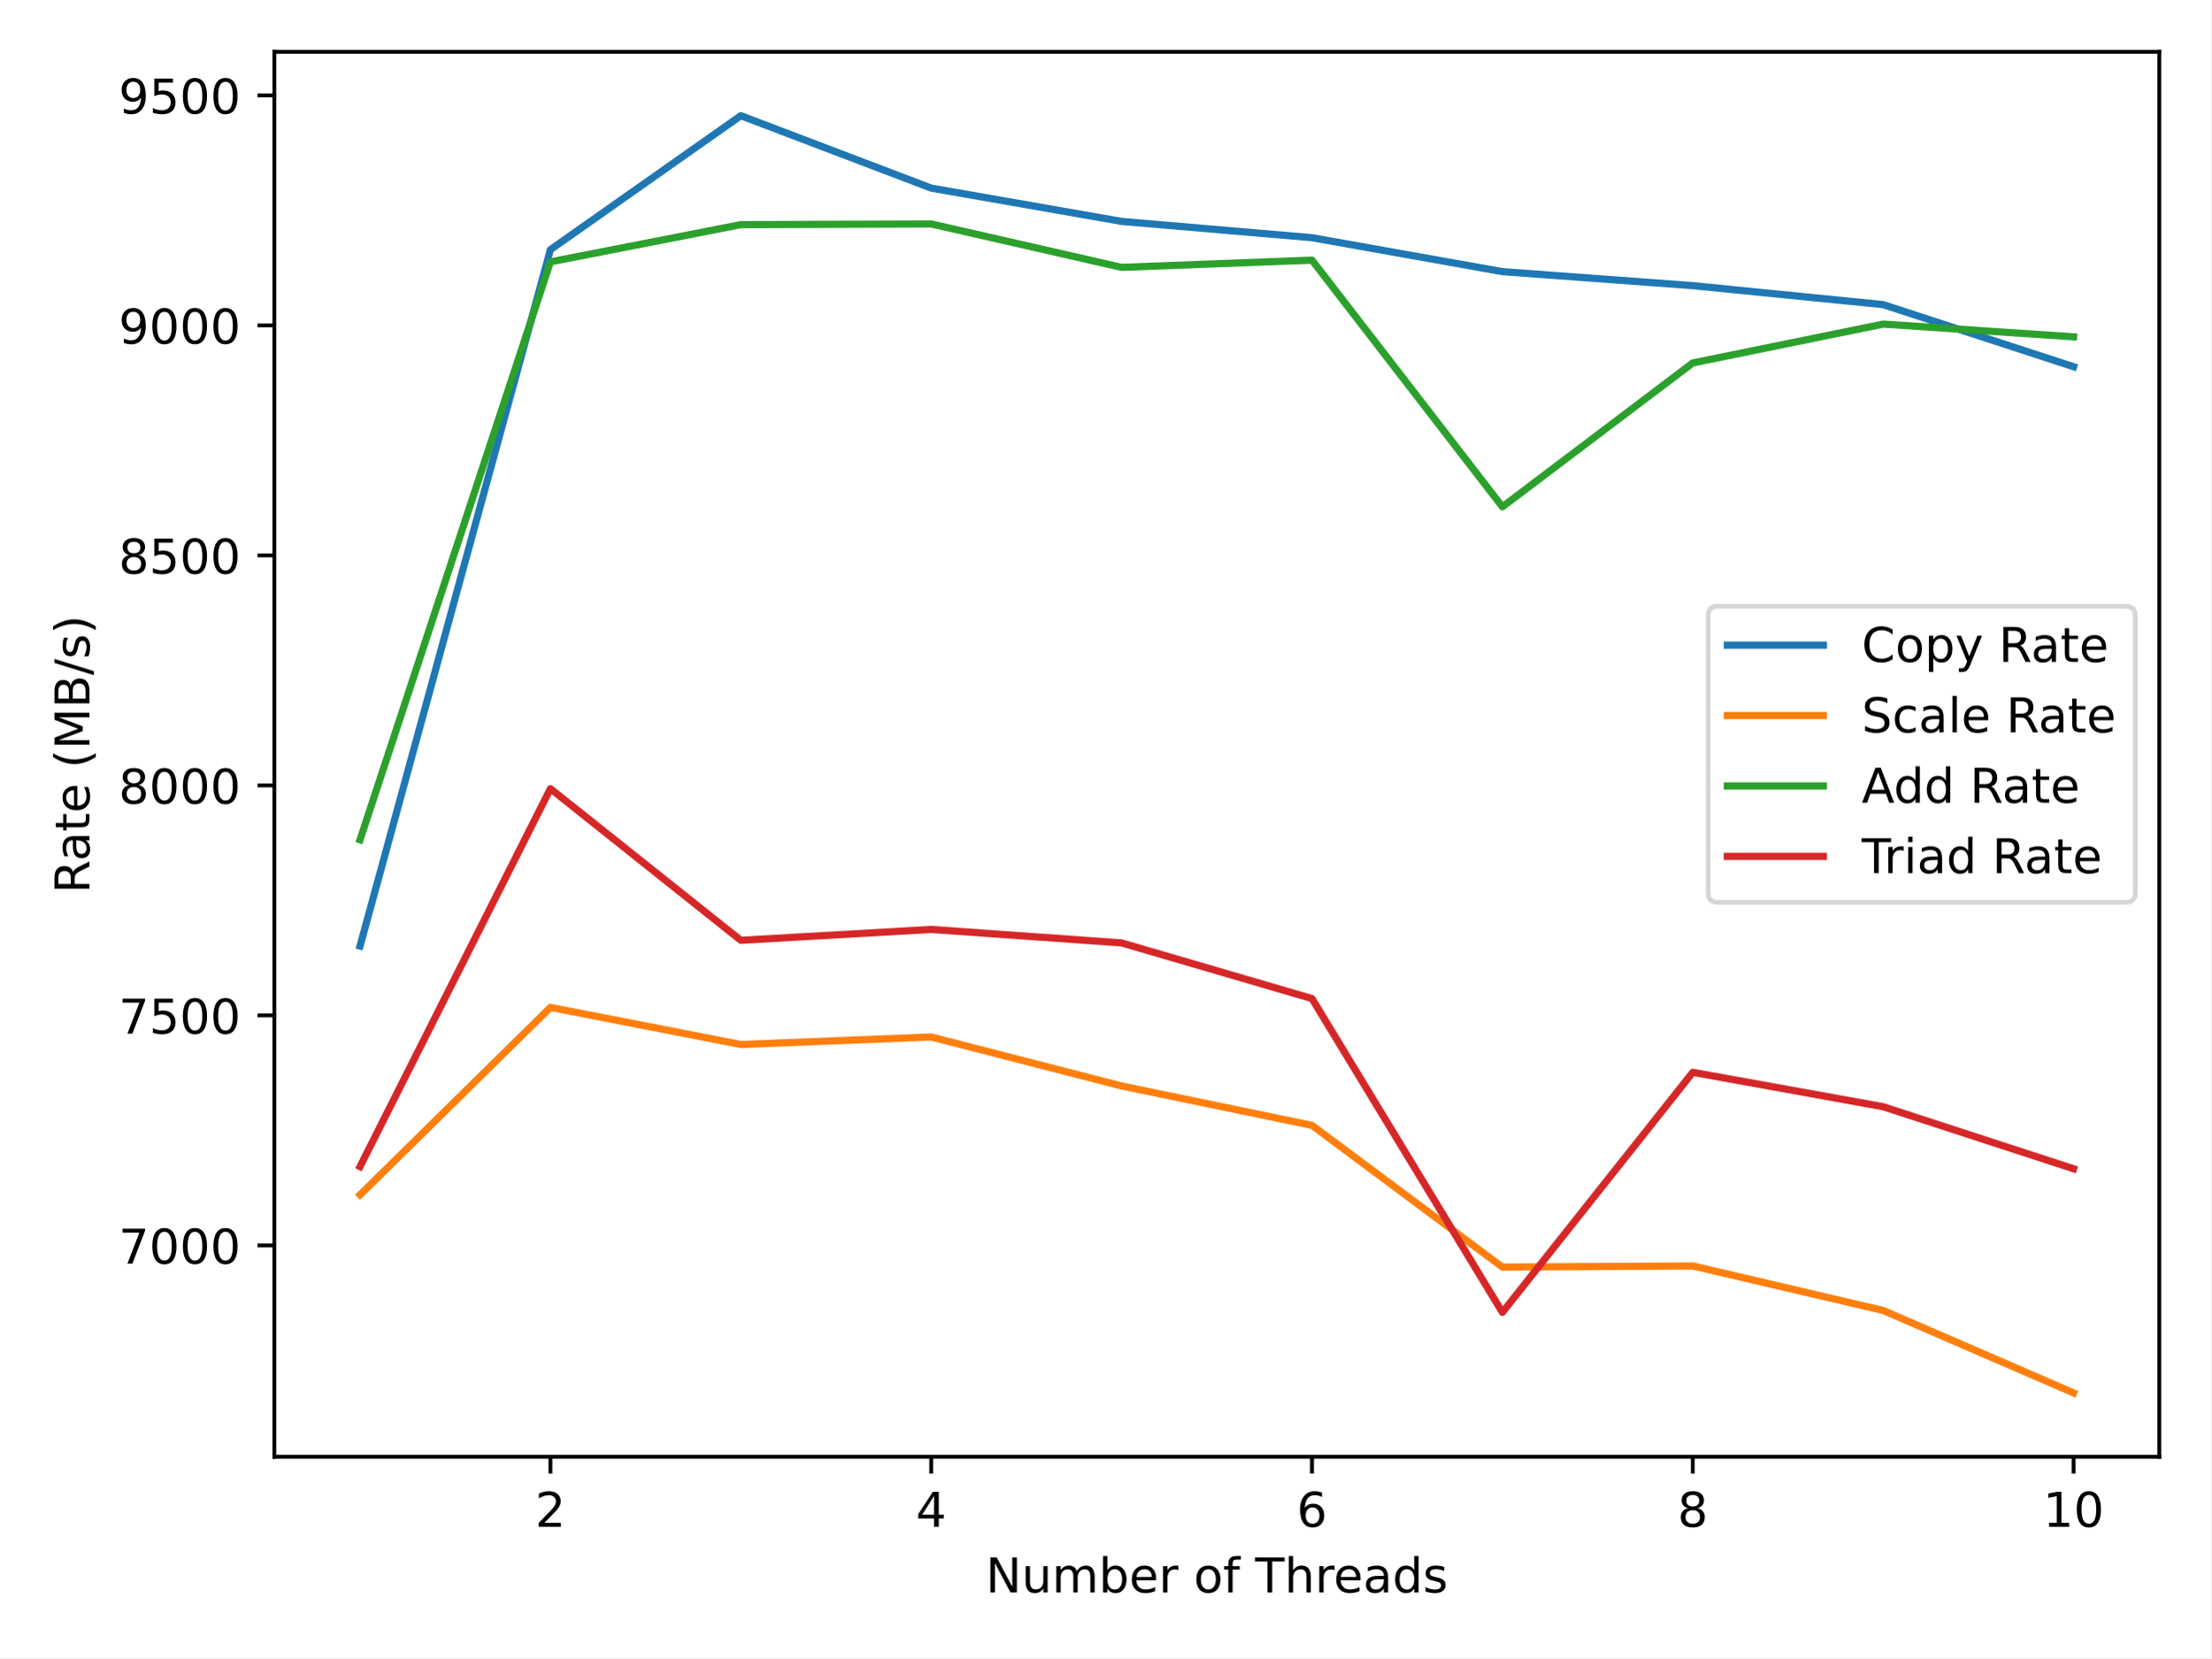
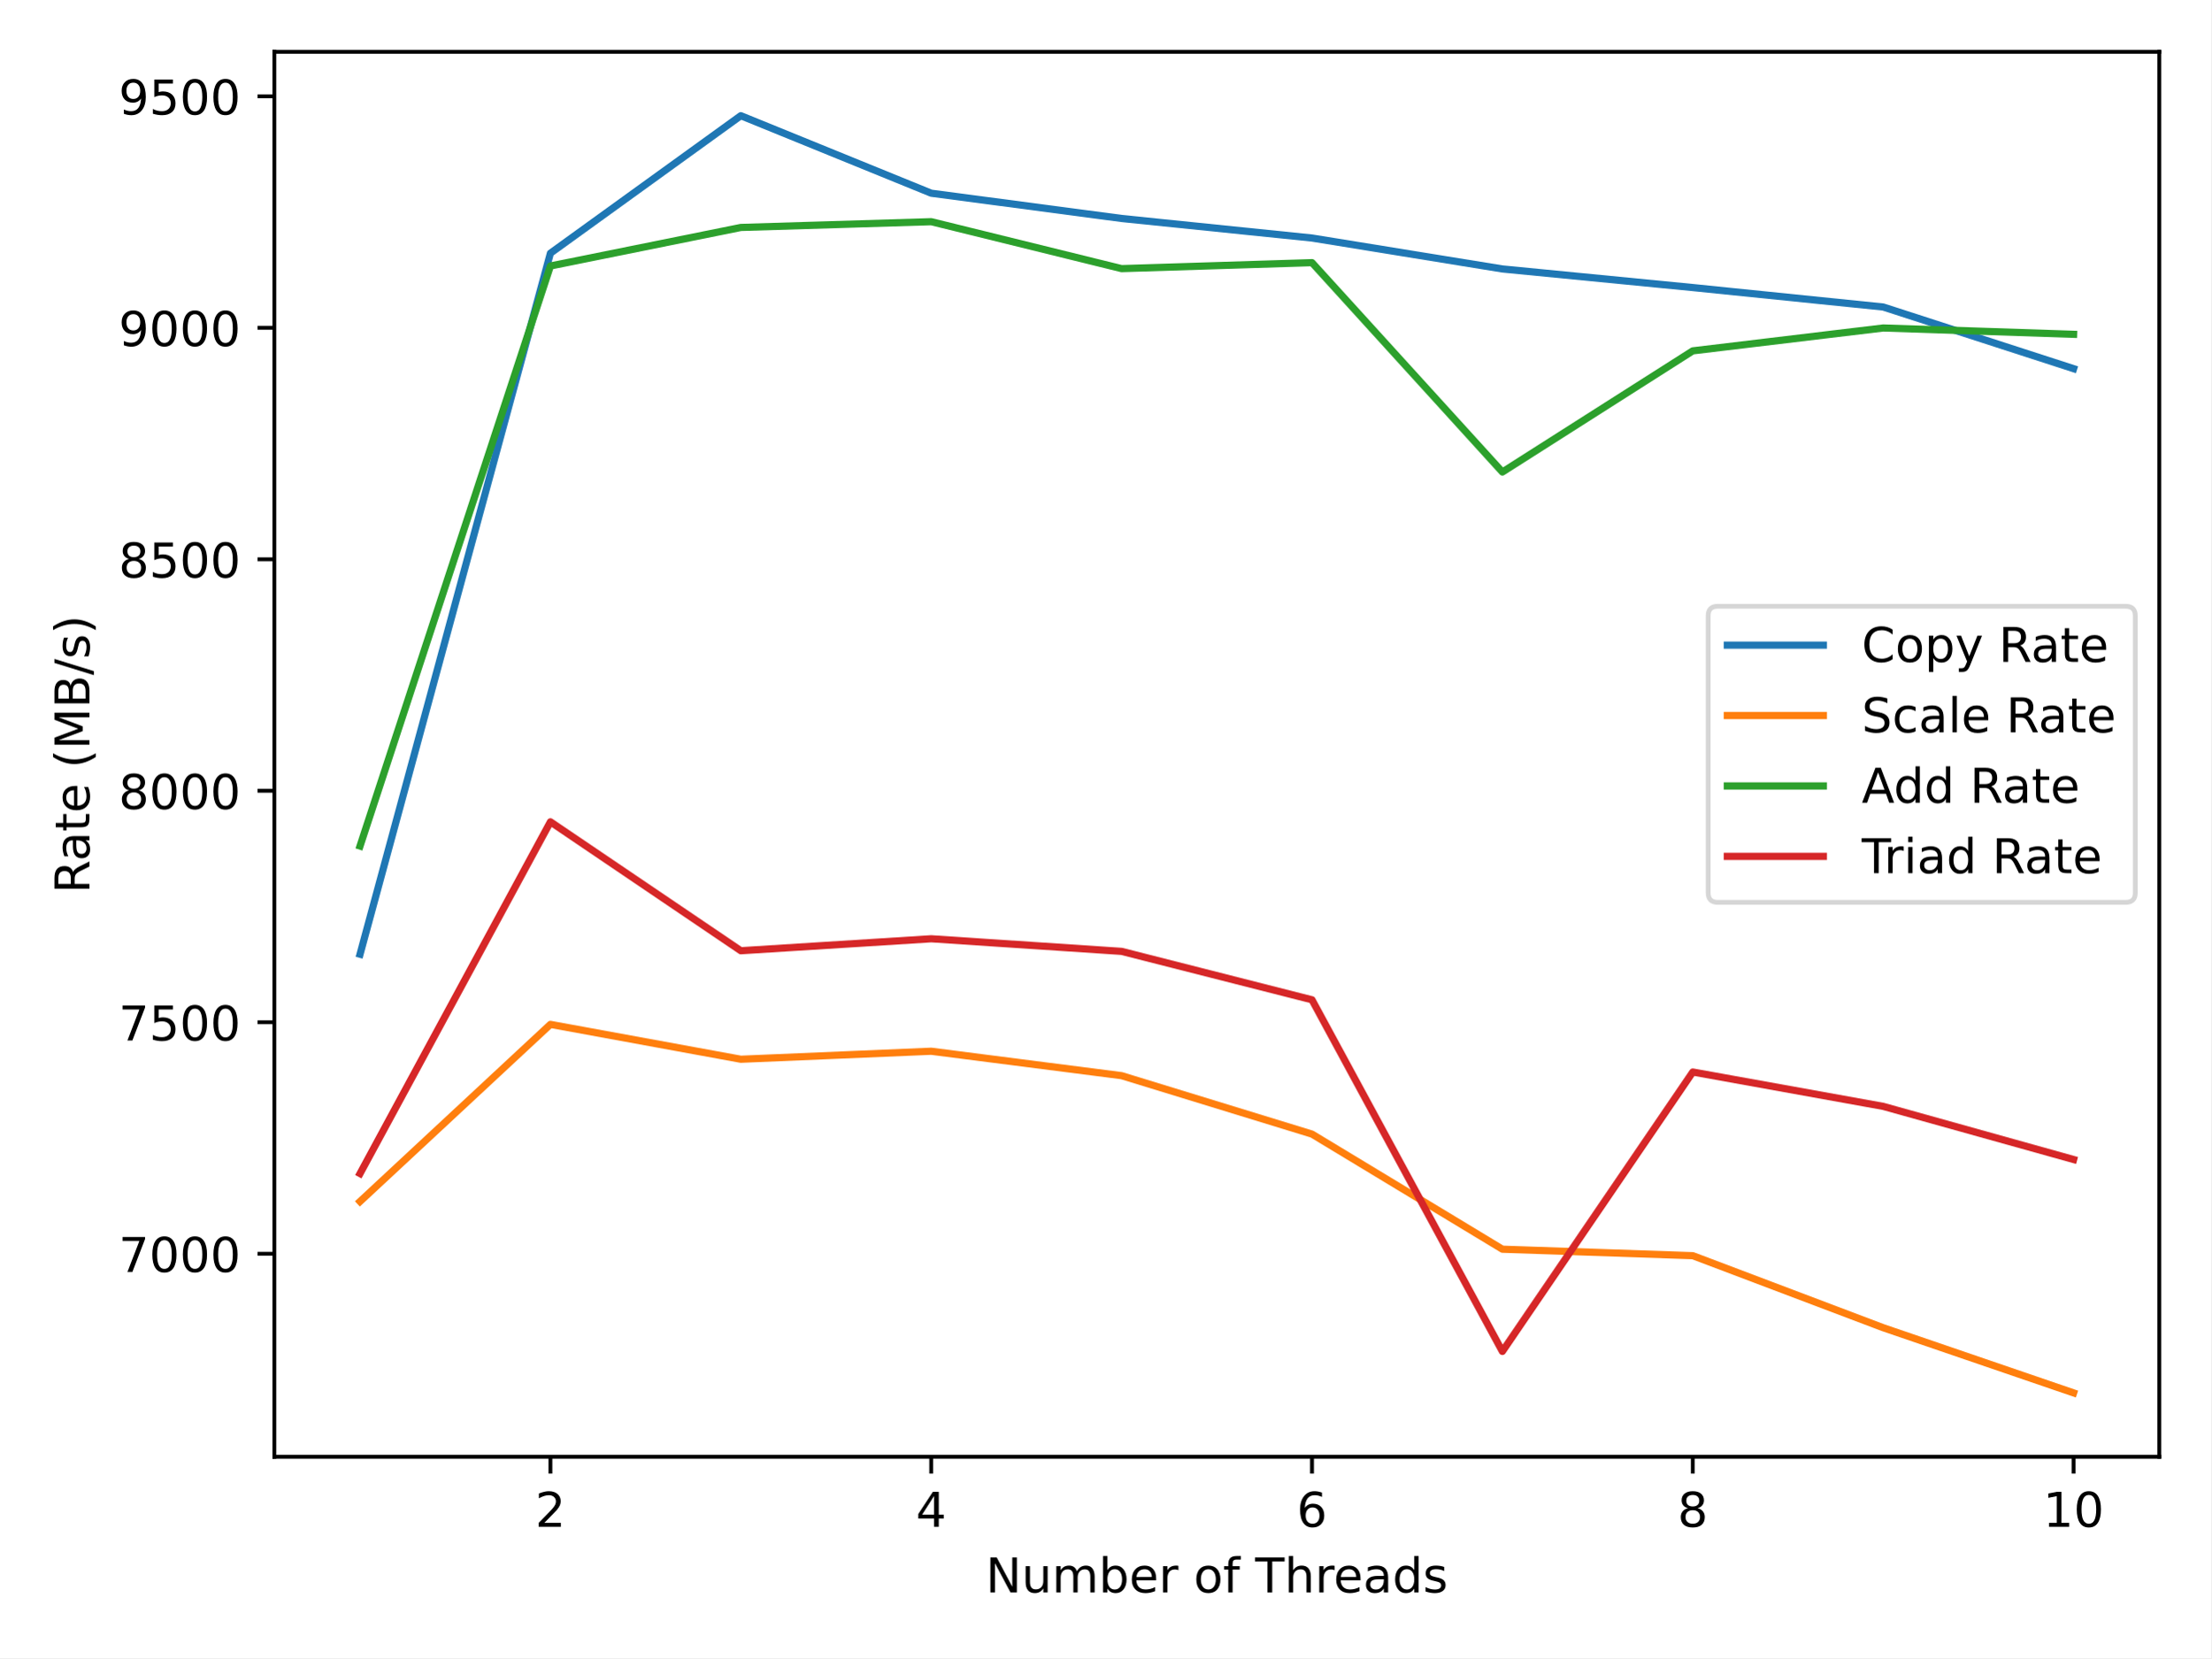
<svg xmlns="http://www.w3.org/2000/svg" xmlns:xlink="http://www.w3.org/1999/xlink" height="345.6pt" version="1.1" viewBox="0 0 460.8 345.6" width="460.8pt">
  <defs>
    <style type="text/css">*{stroke-linecap:butt;stroke-linejoin:round;}</style>
  </defs>
  <g id="figure_1">
    <g id="patch_1">
      <path d="M 0 345.6  L 460.8 345.6  L 460.8 0  L 0 0  z " style="fill:#ffffff;" />
    </g>
    <g id="axes_1">
      <g id="patch_2">
        <path d="M 57.17 303.64  L 450 303.64  L 450 10.8  L 57.17 10.8  z " style="fill:#ffffff;" />
      </g>
      <g id="matplotlib.axis_1">
        <g id="xtick_1">
          <g id="line2d_1">
            <defs>
-               <path d="M 0 0  L 0 3.5  " id="mdc37135a87" style="stroke:#000000;stroke-width:0.8;" />
-             </defs>
-             <g>
-               <use style="stroke:#000000;stroke-width:0.8;" x="114.706" xlink:href="#mdc37135a87" y="303.64" />
+               <path d="M 0 0  L 0 3.5  " id="md10d25451b" style="stroke:#000000;stroke-width:0.8;" />
+             </defs>
+             <g>
+               <use style="stroke:#000000;stroke-width:0.8;" x="114.706" xlink:href="#md10d25451b" y="303.64" />
            </g>
          </g>
          <g id="text_1">
            <g transform="translate(111.5245 318.2384)scale(0.1 -0.1)">
              <defs>
                <path d="M 19.188 8.297  L 53.609 8.297  L 53.609 0  L 7.328 0  L 7.328 8.297  Q 12.938 14.109 22.625 23.891  Q 32.328 33.688 34.812 36.531  Q 39.547 41.844 41.422 45.531  Q 43.312 49.219 43.312 52.781  Q 43.312 58.594 39.234 62.25  Q 35.156 65.922 28.609 65.922  Q 23.969 65.922 18.812 64.312  Q 13.672 62.703 7.812 59.422  L 7.812 69.391  Q 13.766 71.781 18.938 73  Q 24.125 74.219 28.422 74.219  Q 39.75 74.219 46.484 68.547  Q 53.219 62.891 53.219 53.422  Q 53.219 48.922 51.531 44.891  Q 49.859 40.875 45.406 35.406  Q 44.188 33.984 37.641 27.219  Q 31.109 20.453 19.188 8.297  z " id="DejaVuSans-50" />
              </defs>
              <use xlink:href="#DejaVuSans-50" />
            </g>
          </g>
        </g>
        <g id="xtick_2">
          <g id="line2d_2">
            <g>
-               <use style="stroke:#000000;stroke-width:0.8;" x="194.065" xlink:href="#mdc37135a87" y="303.64" />
+               <use style="stroke:#000000;stroke-width:0.8;" x="194.065" xlink:href="#md10d25451b" y="303.64" />
            </g>
          </g>
          <g id="text_2">
            <g transform="translate(190.8841 318.2384)scale(0.1 -0.1)">
              <defs>
                <path d="M 37.797 64.312  L 12.891 25.391  L 37.797 25.391  z M 35.203 72.906  L 47.609 72.906  L 47.609 25.391  L 58.016 25.391  L 58.016 17.188  L 47.609 17.188  L 47.609 0  L 37.797 0  L 37.797 17.188  L 4.891 17.188  L 4.891 26.703  z " id="DejaVuSans-52" />
              </defs>
              <use xlink:href="#DejaVuSans-52" />
            </g>
          </g>
        </g>
        <g id="xtick_3">
          <g id="line2d_3">
            <g>
-               <use style="stroke:#000000;stroke-width:0.8;" x="273.425" xlink:href="#mdc37135a87" y="303.64" />
+               <use style="stroke:#000000;stroke-width:0.8;" x="273.425" xlink:href="#md10d25451b" y="303.64" />
            </g>
          </g>
          <g id="text_3">
            <g transform="translate(270.2436 318.2384)scale(0.1 -0.1)">
              <defs>
                <path d="M 33.016 40.375  Q 26.375 40.375 22.484 35.828  Q 18.609 31.297 18.609 23.391  Q 18.609 15.531 22.484 10.953  Q 26.375 6.391 33.016 6.391  Q 39.656 6.391 43.531 10.953  Q 47.406 15.531 47.406 23.391  Q 47.406 31.297 43.531 35.828  Q 39.656 40.375 33.016 40.375  z M 52.594 71.297  L 52.594 62.312  Q 48.875 64.062 45.094 64.984  Q 41.312 65.922 37.594 65.922  Q 27.828 65.922 22.672 59.328  Q 17.531 52.734 16.797 39.406  Q 19.672 43.656 24.016 45.922  Q 28.375 48.188 33.594 48.188  Q 44.578 48.188 50.953 41.516  Q 57.328 34.859 57.328 23.391  Q 57.328 12.156 50.688 5.359  Q 44.047 -1.422 33.016 -1.422  Q 20.359 -1.422 13.672 8.266  Q 6.984 17.969 6.984 36.375  Q 6.984 53.656 15.188 63.938  Q 23.391 74.219 37.203 74.219  Q 40.922 74.219 44.703 73.484  Q 48.484 72.75 52.594 71.297  z " id="DejaVuSans-54" />
              </defs>
              <use xlink:href="#DejaVuSans-54" />
            </g>
          </g>
        </g>
        <g id="xtick_4">
          <g id="line2d_4">
            <g>
-               <use style="stroke:#000000;stroke-width:0.8;" x="352.784" xlink:href="#mdc37135a87" y="303.64" />
+               <use style="stroke:#000000;stroke-width:0.8;" x="352.784" xlink:href="#md10d25451b" y="303.64" />
            </g>
          </g>
          <g id="text_4">
            <g transform="translate(349.6032 318.2384)scale(0.1 -0.1)">
              <defs>
                <path d="M 31.781 34.625  Q 24.75 34.625 20.719 30.859  Q 16.703 27.094 16.703 20.516  Q 16.703 13.922 20.719 10.156  Q 24.75 6.391 31.781 6.391  Q 38.812 6.391 42.859 10.172  Q 46.922 13.969 46.922 20.516  Q 46.922 27.094 42.891 30.859  Q 38.875 34.625 31.781 34.625  z M 21.922 38.812  Q 15.578 40.375 12.031 44.719  Q 8.5 49.078 8.5 55.328  Q 8.5 64.062 14.719 69.141  Q 20.953 74.219 31.781 74.219  Q 42.672 74.219 48.875 69.141  Q 55.078 64.062 55.078 55.328  Q 55.078 49.078 51.531 44.719  Q 48 40.375 41.703 38.812  Q 48.828 37.156 52.797 32.312  Q 56.781 27.484 56.781 20.516  Q 56.781 9.906 50.312 4.234  Q 43.844 -1.422 31.781 -1.422  Q 19.734 -1.422 13.25 4.234  Q 6.781 9.906 6.781 20.516  Q 6.781 27.484 10.781 32.312  Q 14.797 37.156 21.922 38.812  z M 18.312 54.391  Q 18.312 48.734 21.844 45.562  Q 25.391 42.391 31.781 42.391  Q 38.141 42.391 41.719 45.562  Q 45.312 48.734 45.312 54.391  Q 45.312 60.062 41.719 63.234  Q 38.141 66.406 31.781 66.406  Q 25.391 66.406 21.844 63.234  Q 18.312 60.062 18.312 54.391  z " id="DejaVuSans-56" />
              </defs>
              <use xlink:href="#DejaVuSans-56" />
            </g>
          </g>
        </g>
        <g id="xtick_5">
          <g id="line2d_5">
            <g>
-               <use style="stroke:#000000;stroke-width:0.8;" x="432.144" xlink:href="#mdc37135a87" y="303.64" />
+               <use style="stroke:#000000;stroke-width:0.8;" x="432.144" xlink:href="#md10d25451b" y="303.64" />
            </g>
          </g>
          <g id="text_5">
            <g transform="translate(425.7816 318.2384)scale(0.1 -0.1)">
              <defs>
                <path d="M 12.406 8.297  L 28.516 8.297  L 28.516 63.922  L 10.984 60.406  L 10.984 69.391  L 28.422 72.906  L 38.281 72.906  L 38.281 8.297  L 54.391 8.297  L 54.391 0  L 12.406 0  z " id="DejaVuSans-49" />
                <path d="M 31.781 66.406  Q 24.172 66.406 20.328 58.906  Q 16.5 51.422 16.5 36.375  Q 16.5 21.391 20.328 13.891  Q 24.172 6.391 31.781 6.391  Q 39.453 6.391 43.281 13.891  Q 47.125 21.391 47.125 36.375  Q 47.125 51.422 43.281 58.906  Q 39.453 66.406 31.781 66.406  z M 31.781 74.219  Q 44.047 74.219 50.516 64.516  Q 56.984 54.828 56.984 36.375  Q 56.984 17.969 50.516 8.266  Q 44.047 -1.422 31.781 -1.422  Q 19.531 -1.422 13.062 8.266  Q 6.594 17.969 6.594 36.375  Q 6.594 54.828 13.062 64.516  Q 19.531 74.219 31.781 74.219  z " id="DejaVuSans-48" />
              </defs>
              <use xlink:href="#DejaVuSans-49" />
              <use x="63.623" xlink:href="#DejaVuSans-48" />
            </g>
          </g>
        </g>
        <g id="text_6">
          <g transform="translate(205.4162 331.9166)scale(0.1 -0.1)">
            <defs>
              <path d="M 9.812 72.906  L 23.094 72.906  L 55.422 11.922  L 55.422 72.906  L 64.984 72.906  L 64.984 0  L 51.703 0  L 19.391 60.984  L 19.391 0  L 9.812 0  z " id="DejaVuSans-78" />
              <path d="M 8.5 21.578  L 8.5 54.688  L 17.484 54.688  L 17.484 21.922  Q 17.484 14.156 20.5 10.266  Q 23.531 6.391 29.594 6.391  Q 36.859 6.391 41.078 11.031  Q 45.312 15.672 45.312 23.688  L 45.312 54.688  L 54.297 54.688  L 54.297 0  L 45.312 0  L 45.312 8.406  Q 42.047 3.422 37.719 1  Q 33.406 -1.422 27.688 -1.422  Q 18.266 -1.422 13.375 4.438  Q 8.5 10.297 8.5 21.578  z M 31.109 56  z " id="DejaVuSans-117" />
              <path d="M 52 44.188  Q 55.375 50.25 60.062 53.125  Q 64.75 56 71.094 56  Q 79.641 56 84.281 50.016  Q 88.922 44.047 88.922 33.016  L 88.922 0  L 79.891 0  L 79.891 32.719  Q 79.891 40.578 77.094 44.375  Q 74.312 48.188 68.609 48.188  Q 61.625 48.188 57.562 43.547  Q 53.516 38.922 53.516 30.906  L 53.516 0  L 44.484 0  L 44.484 32.719  Q 44.484 40.625 41.703 44.406  Q 38.922 48.188 33.109 48.188  Q 26.219 48.188 22.156 43.531  Q 18.109 38.875 18.109 30.906  L 18.109 0  L 9.078 0  L 9.078 54.688  L 18.109 54.688  L 18.109 46.188  Q 21.188 51.219 25.484 53.609  Q 29.781 56 35.688 56  Q 41.656 56 45.828 52.969  Q 50 49.953 52 44.188  z " id="DejaVuSans-109" />
              <path d="M 48.688 27.297  Q 48.688 37.203 44.609 42.844  Q 40.531 48.484 33.406 48.484  Q 26.266 48.484 22.188 42.844  Q 18.109 37.203 18.109 27.297  Q 18.109 17.391 22.188 11.75  Q 26.266 6.109 33.406 6.109  Q 40.531 6.109 44.609 11.75  Q 48.688 17.391 48.688 27.297  z M 18.109 46.391  Q 20.953 51.266 25.266 53.625  Q 29.594 56 35.594 56  Q 45.562 56 51.781 48.094  Q 58.016 40.188 58.016 27.297  Q 58.016 14.406 51.781 6.484  Q 45.562 -1.422 35.594 -1.422  Q 29.594 -1.422 25.266 0.953  Q 20.953 3.328 18.109 8.203  L 18.109 0  L 9.078 0  L 9.078 75.984  L 18.109 75.984  z " id="DejaVuSans-98" />
              <path d="M 56.203 29.594  L 56.203 25.203  L 14.891 25.203  Q 15.484 15.922 20.484 11.062  Q 25.484 6.203 34.422 6.203  Q 39.594 6.203 44.453 7.469  Q 49.312 8.734 54.109 11.281  L 54.109 2.781  Q 49.266 0.734 44.188 -0.344  Q 39.109 -1.422 33.891 -1.422  Q 20.797 -1.422 13.156 6.188  Q 5.516 13.812 5.516 26.812  Q 5.516 40.234 12.766 48.109  Q 20.016 56 32.328 56  Q 43.359 56 49.781 48.891  Q 56.203 41.797 56.203 29.594  z M 47.219 32.234  Q 47.125 39.594 43.094 43.984  Q 39.062 48.391 32.422 48.391  Q 24.906 48.391 20.391 44.141  Q 15.875 39.891 15.188 32.172  z " id="DejaVuSans-101" />
              <path d="M 41.109 46.297  Q 39.594 47.172 37.812 47.578  Q 36.031 48 33.891 48  Q 26.266 48 22.188 43.047  Q 18.109 38.094 18.109 28.812  L 18.109 0  L 9.078 0  L 9.078 54.688  L 18.109 54.688  L 18.109 46.188  Q 20.953 51.172 25.484 53.578  Q 30.031 56 36.531 56  Q 37.453 56 38.578 55.875  Q 39.703 55.766 41.062 55.516  z " id="DejaVuSans-114" />
              <path id="DejaVuSans-32" />
              <path d="M 30.609 48.391  Q 23.391 48.391 19.188 42.75  Q 14.984 37.109 14.984 27.297  Q 14.984 17.484 19.156 11.844  Q 23.344 6.203 30.609 6.203  Q 37.797 6.203 41.984 11.859  Q 46.188 17.531 46.188 27.297  Q 46.188 37.016 41.984 42.703  Q 37.797 48.391 30.609 48.391  z M 30.609 56  Q 42.328 56 49.016 48.375  Q 55.719 40.766 55.719 27.297  Q 55.719 13.875 49.016 6.219  Q 42.328 -1.422 30.609 -1.422  Q 18.844 -1.422 12.172 6.219  Q 5.516 13.875 5.516 27.297  Q 5.516 40.766 12.172 48.375  Q 18.844 56 30.609 56  z " id="DejaVuSans-111" />
              <path d="M 37.109 75.984  L 37.109 68.5  L 28.516 68.5  Q 23.688 68.5 21.797 66.547  Q 19.922 64.594 19.922 59.516  L 19.922 54.688  L 34.719 54.688  L 34.719 47.703  L 19.922 47.703  L 19.922 0  L 10.891 0  L 10.891 47.703  L 2.297 47.703  L 2.297 54.688  L 10.891 54.688  L 10.891 58.5  Q 10.891 67.625 15.141 71.797  Q 19.391 75.984 28.609 75.984  z " id="DejaVuSans-102" />
              <path d="M -0.297 72.906  L 61.375 72.906  L 61.375 64.594  L 35.5 64.594  L 35.5 0  L 25.594 0  L 25.594 64.594  L -0.297 64.594  z " id="DejaVuSans-84" />
              <path d="M 54.891 33.016  L 54.891 0  L 45.906 0  L 45.906 32.719  Q 45.906 40.484 42.875 44.328  Q 39.844 48.188 33.797 48.188  Q 26.516 48.188 22.312 43.547  Q 18.109 38.922 18.109 30.906  L 18.109 0  L 9.078 0  L 9.078 75.984  L 18.109 75.984  L 18.109 46.188  Q 21.344 51.125 25.703 53.562  Q 30.078 56 35.797 56  Q 45.219 56 50.047 50.172  Q 54.891 44.344 54.891 33.016  z " id="DejaVuSans-104" />
              <path d="M 34.281 27.484  Q 23.391 27.484 19.188 25  Q 14.984 22.516 14.984 16.5  Q 14.984 11.719 18.141 8.906  Q 21.297 6.109 26.703 6.109  Q 34.188 6.109 38.703 11.406  Q 43.219 16.703 43.219 25.484  L 43.219 27.484  z M 52.203 31.203  L 52.203 0  L 43.219 0  L 43.219 8.297  Q 40.141 3.328 35.547 0.953  Q 30.953 -1.422 24.312 -1.422  Q 15.922 -1.422 10.953 3.297  Q 6 8.016 6 15.922  Q 6 25.141 12.172 29.828  Q 18.359 34.516 30.609 34.516  L 43.219 34.516  L 43.219 35.406  Q 43.219 41.609 39.141 45  Q 35.062 48.391 27.688 48.391  Q 23 48.391 18.547 47.266  Q 14.109 46.141 10.016 43.891  L 10.016 52.203  Q 14.938 54.109 19.578 55.047  Q 24.219 56 28.609 56  Q 40.484 56 46.344 49.844  Q 52.203 43.703 52.203 31.203  z " id="DejaVuSans-97" />
              <path d="M 45.406 46.391  L 45.406 75.984  L 54.391 75.984  L 54.391 0  L 45.406 0  L 45.406 8.203  Q 42.578 3.328 38.25 0.953  Q 33.938 -1.422 27.875 -1.422  Q 17.969 -1.422 11.734 6.484  Q 5.516 14.406 5.516 27.297  Q 5.516 40.188 11.734 48.094  Q 17.969 56 27.875 56  Q 33.938 56 38.25 53.625  Q 42.578 51.266 45.406 46.391  z M 14.797 27.297  Q 14.797 17.391 18.875 11.75  Q 22.953 6.109 30.078 6.109  Q 37.203 6.109 41.297 11.75  Q 45.406 17.391 45.406 27.297  Q 45.406 37.203 41.297 42.844  Q 37.203 48.484 30.078 48.484  Q 22.953 48.484 18.875 42.844  Q 14.797 37.203 14.797 27.297  z " id="DejaVuSans-100" />
              <path d="M 44.281 53.078  L 44.281 44.578  Q 40.484 46.531 36.375 47.5  Q 32.281 48.484 27.875 48.484  Q 21.188 48.484 17.844 46.438  Q 14.5 44.391 14.5 40.281  Q 14.5 37.156 16.891 35.375  Q 19.281 33.594 26.516 31.984  L 29.594 31.297  Q 39.156 29.25 43.188 25.516  Q 47.219 21.781 47.219 15.094  Q 47.219 7.469 41.188 3.016  Q 35.156 -1.422 24.609 -1.422  Q 20.219 -1.422 15.453 -0.562  Q 10.688 0.297 5.422 2  L 5.422 11.281  Q 10.406 8.688 15.234 7.391  Q 20.062 6.109 24.812 6.109  Q 31.156 6.109 34.562 8.281  Q 37.984 10.453 37.984 14.406  Q 37.984 18.062 35.516 20.016  Q 33.062 21.969 24.703 23.781  L 21.578 24.516  Q 13.234 26.266 9.516 29.906  Q 5.812 33.547 5.812 39.891  Q 5.812 47.609 11.281 51.797  Q 16.75 56 26.812 56  Q 31.781 56 36.172 55.266  Q 40.578 54.547 44.281 53.078  z " id="DejaVuSans-115" />
            </defs>
            <use xlink:href="#DejaVuSans-78" />
            <use x="74.805" xlink:href="#DejaVuSans-117" />
            <use x="138.184" xlink:href="#DejaVuSans-109" />
            <use x="235.596" xlink:href="#DejaVuSans-98" />
            <use x="299.072" xlink:href="#DejaVuSans-101" />
            <use x="360.596" xlink:href="#DejaVuSans-114" />
            <use x="401.709" xlink:href="#DejaVuSans-32" />
            <use x="433.496" xlink:href="#DejaVuSans-111" />
            <use x="494.678" xlink:href="#DejaVuSans-102" />
            <use x="529.883" xlink:href="#DejaVuSans-32" />
            <use x="561.67" xlink:href="#DejaVuSans-84" />
            <use x="622.754" xlink:href="#DejaVuSans-104" />
            <use x="686.133" xlink:href="#DejaVuSans-114" />
            <use x="724.996" xlink:href="#DejaVuSans-101" />
            <use x="786.52" xlink:href="#DejaVuSans-97" />
            <use x="847.799" xlink:href="#DejaVuSans-100" />
            <use x="911.275" xlink:href="#DejaVuSans-115" />
          </g>
        </g>
      </g>
      <g id="matplotlib.axis_2">
        <g id="ytick_1">
          <g id="line2d_6">
            <defs>
-               <path d="M 0 0  L -3.5 0  " id="mc7eded7d39" style="stroke:#000000;stroke-width:0.8;" />
-             </defs>
-             <g>
-               <use style="stroke:#000000;stroke-width:0.8;" x="57.17" xlink:href="#mc7eded7d39" y="259.588" />
+               <path d="M 0 0  L -3.5 0  " id="m9fcac91fce" style="stroke:#000000;stroke-width:0.8;" />
+             </defs>
+             <g>
+               <use style="stroke:#000000;stroke-width:0.8;" x="57.17" xlink:href="#m9fcac91fce" y="261.321" />
            </g>
          </g>
          <g id="text_7">
-             <g transform="translate(24.72 263.3872)scale(0.1 -0.1)">
+             <g transform="translate(24.72 265.12)scale(0.1 -0.1)">
              <defs>
                <path d="M 8.203 72.906  L 55.078 72.906  L 55.078 68.703  L 28.609 0  L 18.312 0  L 43.219 64.594  L 8.203 64.594  z " id="DejaVuSans-55" />
              </defs>
              <use xlink:href="#DejaVuSans-55" />
              <use x="63.623" xlink:href="#DejaVuSans-48" />
              <use x="127.246" xlink:href="#DejaVuSans-48" />
              <use x="190.869" xlink:href="#DejaVuSans-48" />
            </g>
          </g>
        </g>
        <g id="ytick_2">
          <g id="line2d_7">
            <g>
-               <use style="stroke:#000000;stroke-width:0.8;" x="57.17" xlink:href="#mc7eded7d39" y="211.645" />
+               <use style="stroke:#000000;stroke-width:0.8;" x="57.17" xlink:href="#m9fcac91fce" y="213.07" />
            </g>
          </g>
          <g id="text_8">
-             <g transform="translate(24.72 215.4442)scale(0.1 -0.1)">
+             <g transform="translate(24.72 216.8694)scale(0.1 -0.1)">
              <defs>
                <path d="M 10.797 72.906  L 49.516 72.906  L 49.516 64.594  L 19.828 64.594  L 19.828 46.734  Q 21.969 47.469 24.109 47.828  Q 26.266 48.188 28.422 48.188  Q 40.625 48.188 47.75 41.5  Q 54.891 34.812 54.891 23.391  Q 54.891 11.625 47.562 5.094  Q 40.234 -1.422 26.906 -1.422  Q 22.312 -1.422 17.547 -0.641  Q 12.797 0.141 7.719 1.703  L 7.719 11.625  Q 12.109 9.234 16.797 8.062  Q 21.484 6.891 26.703 6.891  Q 35.156 6.891 40.078 11.328  Q 45.016 15.766 45.016 23.391  Q 45.016 31 40.078 35.438  Q 35.156 39.891 26.703 39.891  Q 22.75 39.891 18.812 39.016  Q 14.891 38.141 10.797 36.281  z " id="DejaVuSans-53" />
              </defs>
              <use xlink:href="#DejaVuSans-55" />
              <use x="63.623" xlink:href="#DejaVuSans-53" />
              <use x="127.246" xlink:href="#DejaVuSans-48" />
              <use x="190.869" xlink:href="#DejaVuSans-48" />
            </g>
          </g>
        </g>
        <g id="ytick_3">
          <g id="line2d_8">
            <g>
-               <use style="stroke:#000000;stroke-width:0.8;" x="57.17" xlink:href="#mc7eded7d39" y="163.702" />
+               <use style="stroke:#000000;stroke-width:0.8;" x="57.17" xlink:href="#m9fcac91fce" y="164.819" />
            </g>
          </g>
          <g id="text_9">
-             <g transform="translate(24.72 167.5011)scale(0.1 -0.1)">
+             <g transform="translate(24.72 168.6187)scale(0.1 -0.1)">
              <use xlink:href="#DejaVuSans-56" />
              <use x="63.623" xlink:href="#DejaVuSans-48" />
              <use x="127.246" xlink:href="#DejaVuSans-48" />
              <use x="190.869" xlink:href="#DejaVuSans-48" />
            </g>
          </g>
        </g>
        <g id="ytick_4">
          <g id="line2d_9">
            <g>
-               <use style="stroke:#000000;stroke-width:0.8;" x="57.17" xlink:href="#mc7eded7d39" y="115.759" />
+               <use style="stroke:#000000;stroke-width:0.8;" x="57.17" xlink:href="#m9fcac91fce" y="116.569" />
            </g>
          </g>
          <g id="text_10">
-             <g transform="translate(24.72 119.5581)scale(0.1 -0.1)">
+             <g transform="translate(24.72 120.368)scale(0.1 -0.1)">
              <use xlink:href="#DejaVuSans-56" />
              <use x="63.623" xlink:href="#DejaVuSans-53" />
              <use x="127.246" xlink:href="#DejaVuSans-48" />
              <use x="190.869" xlink:href="#DejaVuSans-48" />
            </g>
          </g>
        </g>
        <g id="ytick_5">
          <g id="line2d_10">
            <g>
-               <use style="stroke:#000000;stroke-width:0.8;" x="57.17" xlink:href="#mc7eded7d39" y="67.816" />
+               <use style="stroke:#000000;stroke-width:0.8;" x="57.17" xlink:href="#m9fcac91fce" y="68.318" />
            </g>
          </g>
          <g id="text_11">
-             <g transform="translate(24.72 71.61501)scale(0.1 -0.1)">
+             <g transform="translate(24.72 72.11738)scale(0.1 -0.1)">
              <defs>
                <path d="M 10.984 1.516  L 10.984 10.5  Q 14.703 8.734 18.5 7.812  Q 22.312 6.891 25.984 6.891  Q 35.75 6.891 40.891 13.453  Q 46.047 20.016 46.781 33.406  Q 43.953 29.203 39.594 26.953  Q 35.25 24.703 29.984 24.703  Q 19.047 24.703 12.672 31.312  Q 6.297 37.938 6.297 49.422  Q 6.297 60.641 12.938 67.422  Q 19.578 74.219 30.609 74.219  Q 43.266 74.219 49.922 64.516  Q 56.594 54.828 56.594 36.375  Q 56.594 19.141 48.406 8.859  Q 40.234 -1.422 26.422 -1.422  Q 22.703 -1.422 18.891 -0.688  Q 15.094 0.047 10.984 1.516  z M 30.609 32.422  Q 37.25 32.422 41.125 36.953  Q 45.016 41.5 45.016 49.422  Q 45.016 57.281 41.125 61.844  Q 37.25 66.406 30.609 66.406  Q 23.969 66.406 20.094 61.844  Q 16.219 57.281 16.219 49.422  Q 16.219 41.5 20.094 36.953  Q 23.969 32.422 30.609 32.422  z " id="DejaVuSans-57" />
              </defs>
              <use xlink:href="#DejaVuSans-57" />
              <use x="63.623" xlink:href="#DejaVuSans-48" />
              <use x="127.246" xlink:href="#DejaVuSans-48" />
              <use x="190.869" xlink:href="#DejaVuSans-48" />
            </g>
          </g>
        </g>
        <g id="ytick_6">
          <g id="line2d_11">
            <g>
-               <use style="stroke:#000000;stroke-width:0.8;" x="57.17" xlink:href="#mc7eded7d39" y="19.873" />
+               <use style="stroke:#000000;stroke-width:0.8;" x="57.17" xlink:href="#m9fcac91fce" y="20.068" />
            </g>
          </g>
          <g id="text_12">
-             <g transform="translate(24.72 23.67196)scale(0.1 -0.1)">
+             <g transform="translate(24.72 23.86672)scale(0.1 -0.1)">
              <use xlink:href="#DejaVuSans-57" />
              <use x="63.623" xlink:href="#DejaVuSans-53" />
              <use x="127.246" xlink:href="#DejaVuSans-48" />
              <use x="190.869" xlink:href="#DejaVuSans-48" />
            </g>
          </g>
        </g>
        <g id="text_13">
          <g transform="translate(18.64031 186.2067)rotate(-90)scale(0.1 -0.1)">
            <defs>
              <path d="M 44.391 34.188  Q 47.562 33.109 50.562 29.594  Q 53.562 26.078 56.594 19.922  L 66.609 0  L 56 0  L 46.688 18.703  Q 43.062 26.031 39.672 28.422  Q 36.281 30.812 30.422 30.812  L 19.672 30.812  L 19.672 0  L 9.812 0  L 9.812 72.906  L 32.078 72.906  Q 44.578 72.906 50.734 67.672  Q 56.891 62.453 56.891 51.906  Q 56.891 45.016 53.688 40.469  Q 50.484 35.938 44.391 34.188  z M 19.672 64.797  L 19.672 38.922  L 32.078 38.922  Q 39.203 38.922 42.844 42.219  Q 46.484 45.516 46.484 51.906  Q 46.484 58.297 42.844 61.547  Q 39.203 64.797 32.078 64.797  z " id="DejaVuSans-82" />
              <path d="M 18.312 70.219  L 18.312 54.688  L 36.812 54.688  L 36.812 47.703  L 18.312 47.703  L 18.312 18.016  Q 18.312 11.328 20.141 9.422  Q 21.969 7.516 27.594 7.516  L 36.812 7.516  L 36.812 0  L 27.594 0  Q 17.188 0 13.234 3.875  Q 9.281 7.766 9.281 18.016  L 9.281 47.703  L 2.688 47.703  L 2.688 54.688  L 9.281 54.688  L 9.281 70.219  z " id="DejaVuSans-116" />
              <path d="M 31 75.875  Q 24.469 64.656 21.281 53.656  Q 18.109 42.672 18.109 31.391  Q 18.109 20.125 21.312 9.062  Q 24.516 -2 31 -13.188  L 23.188 -13.188  Q 15.875 -1.703 12.234 9.375  Q 8.594 20.453 8.594 31.391  Q 8.594 42.281 12.203 53.312  Q 15.828 64.359 23.188 75.875  z " id="DejaVuSans-40" />
              <path d="M 9.812 72.906  L 24.516 72.906  L 43.109 23.297  L 61.812 72.906  L 76.516 72.906  L 76.516 0  L 66.891 0  L 66.891 64.016  L 48.094 14.016  L 38.188 14.016  L 19.391 64.016  L 19.391 0  L 9.812 0  z " id="DejaVuSans-77" />
              <path d="M 19.672 34.812  L 19.672 8.109  L 35.5 8.109  Q 43.453 8.109 47.281 11.406  Q 51.125 14.703 51.125 21.484  Q 51.125 28.328 47.281 31.562  Q 43.453 34.812 35.5 34.812  z M 19.672 64.797  L 19.672 42.828  L 34.281 42.828  Q 41.5 42.828 45.031 45.531  Q 48.578 48.25 48.578 53.812  Q 48.578 59.328 45.031 62.062  Q 41.5 64.797 34.281 64.797  z M 9.812 72.906  L 35.016 72.906  Q 46.297 72.906 52.391 68.219  Q 58.5 63.531 58.5 54.891  Q 58.5 48.188 55.375 44.234  Q 52.25 40.281 46.188 39.312  Q 53.469 37.75 57.5 32.781  Q 61.531 27.828 61.531 20.406  Q 61.531 10.641 54.891 5.312  Q 48.25 0 35.984 0  L 9.812 0  z " id="DejaVuSans-66" />
              <path d="M 25.391 72.906  L 33.688 72.906  L 8.297 -9.281  L 0 -9.281  z " id="DejaVuSans-47" />
              <path d="M 8.016 75.875  L 15.828 75.875  Q 23.141 64.359 26.781 53.312  Q 30.422 42.281 30.422 31.391  Q 30.422 20.453 26.781 9.375  Q 23.141 -1.703 15.828 -13.188  L 8.016 -13.188  Q 14.5 -2 17.703 9.062  Q 20.906 20.125 20.906 31.391  Q 20.906 42.672 17.703 53.656  Q 14.5 64.656 8.016 75.875  z " id="DejaVuSans-41" />
            </defs>
            <use xlink:href="#DejaVuSans-82" />
            <use x="67.232" xlink:href="#DejaVuSans-97" />
            <use x="128.512" xlink:href="#DejaVuSans-116" />
            <use x="167.721" xlink:href="#DejaVuSans-101" />
            <use x="229.244" xlink:href="#DejaVuSans-32" />
            <use x="261.031" xlink:href="#DejaVuSans-40" />
            <use x="300.045" xlink:href="#DejaVuSans-77" />
            <use x="386.324" xlink:href="#DejaVuSans-66" />
            <use x="454.928" xlink:href="#DejaVuSans-47" />
            <use x="488.619" xlink:href="#DejaVuSans-115" />
            <use x="540.719" xlink:href="#DejaVuSans-41" />
          </g>
        </g>
      </g>
      <g id="line2d_12">
-         <path clip-path="url(#pbf784b9350)" d="M 75.026 197.185  L 114.706 52.033  L 154.386 24.111  L 194.065 39.203  L 233.745 46.146  L 273.425 49.54  L 313.105 56.616  L 352.784 59.531  L 392.464 63.491  L 432.144 76.436  " style="fill:none;stroke:#1f77b4;stroke-linecap:square;stroke-width:1.5;" />
+         <path clip-path="url(#p2c0edd58ea)" d="M 75.026 198.894  L 114.706 52.772  L 154.386 24.111  L 194.065 40.265  L 233.745 45.534  L 273.425 49.607  L 313.105 56.053  L 352.784 59.932  L 392.464 63.985  L 432.144 76.839  " style="fill:none;stroke:#1f77b4;stroke-linecap:square;stroke-width:1.5;" />
      </g>
      <g id="line2d_13">
-         <path clip-path="url(#pbf784b9350)" d="M 75.026 249.041  L 114.706 209.977  L 154.386 217.705  L 194.065 216.142  L 233.745 226.354  L 273.425 234.562  L 313.105 264.104  L 352.784 263.865  L 392.464 273.146  L 432.144 290.329  " style="fill:none;stroke:#ff7f0e;stroke-linecap:square;stroke-width:1.5;" />
+         <path clip-path="url(#p2c0edd58ea)" d="M 75.026 250.426  L 114.706 213.514  L 154.386 220.781  L 194.065 219.111  L 233.745 224.206  L 273.425 236.385  L 313.105 260.375  L 352.784 261.726  L 392.464 276.742  L 432.144 290.329  " style="fill:none;stroke:#ff7f0e;stroke-linecap:square;stroke-width:1.5;" />
      </g>
      <g id="line2d_14">
-         <path clip-path="url(#pbf784b9350)" d="M 75.026 175.036  L 114.706 54.574  L 154.386 46.817  L 194.065 46.673  L 233.745 55.725  L 273.425 54.219  L 313.105 105.633  L 352.784 75.64  L 392.464 67.547  L 432.144 70.203  " style="fill:none;stroke:#2ca02c;stroke-linecap:square;stroke-width:1.5;" />
+         <path clip-path="url(#p2c0edd58ea)" d="M 75.026 176.342  L 114.706 55.435  L 154.386 47.406  L 194.065 46.2  L 233.745 55.985  L 273.425 54.74  L 313.105 98.378  L 352.784 73.124  L 392.464 68.357  L 432.144 69.679  " style="fill:none;stroke:#2ca02c;stroke-linecap:square;stroke-width:1.5;" />
      </g>
      <g id="line2d_15">
-         <path clip-path="url(#pbf784b9350)" d="M 75.026 243.153  L 114.706 164.383  L 154.386 195.987  L 194.065 193.724  L 233.745 196.533  L 273.425 208.136  L 313.105 273.539  L 352.784 223.506  L 392.464 230.678  L 432.144 243.613  " style="fill:none;stroke:#d62728;stroke-linecap:square;stroke-width:1.5;" />
+         <path clip-path="url(#p2c0edd58ea)" d="M 75.026 244.607  L 114.706 171.295  L 154.386 198.161  L 194.065 195.671  L 233.745 198.296  L 273.425 208.39  L 313.105 281.683  L 352.784 223.444  L 392.464 230.604  L 432.144 241.683  " style="fill:none;stroke:#d62728;stroke-linecap:square;stroke-width:1.5;" />
      </g>
      <g id="patch_3">
        <path d="M 57.17 303.64  L 57.17 10.8  " style="fill:none;stroke:#000000;stroke-linecap:square;stroke-linejoin:miter;stroke-width:0.8;" />
      </g>
      <g id="patch_4">
        <path d="M 450 303.64  L 450 10.8  " style="fill:none;stroke:#000000;stroke-linecap:square;stroke-linejoin:miter;stroke-width:0.8;" />
      </g>
      <g id="patch_5">
        <path d="M 57.17 303.64  L 450 303.64  " style="fill:none;stroke:#000000;stroke-linecap:square;stroke-linejoin:miter;stroke-width:0.8;" />
      </g>
      <g id="patch_6">
        <path d="M 57.17 10.8  L 450 10.8  " style="fill:none;stroke:#000000;stroke-linecap:square;stroke-linejoin:miter;stroke-width:0.8;" />
      </g>
      <g id="legend_1">
        <g id="patch_7">
          <path d="M 357.991 188.076  L 443 188.076  Q 445 188.076 445 186.076  L 445 128.364  Q 445 126.364 443 126.364  L 357.991 126.364  Q 355.991 126.364 355.991 128.364  L 355.991 186.076  Q 355.991 188.076 357.991 188.076  z " style="fill:#ffffff;opacity:0.8;stroke:#cccccc;stroke-linejoin:miter;" />
        </g>
        <g id="line2d_16">
          <path d="M 359.991 134.462  L 379.991 134.462  " style="fill:none;stroke:#1f77b4;stroke-linecap:square;stroke-width:1.5;" />
        </g>
        <g id="line2d_17" />
        <g id="text_14">
          <g transform="translate(387.9906 137.9622)scale(0.1 -0.1)">
            <defs>
              <path d="M 64.406 67.281  L 64.406 56.891  Q 59.422 61.531 53.781 63.812  Q 48.141 66.109 41.797 66.109  Q 29.297 66.109 22.656 58.469  Q 16.016 50.828 16.016 36.375  Q 16.016 21.969 22.656 14.328  Q 29.297 6.688 41.797 6.688  Q 48.141 6.688 53.781 8.984  Q 59.422 11.281 64.406 15.922  L 64.406 5.609  Q 59.234 2.094 53.438 0.328  Q 47.656 -1.422 41.219 -1.422  Q 24.656 -1.422 15.125 8.703  Q 5.609 18.844 5.609 36.375  Q 5.609 53.953 15.125 64.078  Q 24.656 74.219 41.219 74.219  Q 47.75 74.219 53.531 72.484  Q 59.328 70.75 64.406 67.281  z " id="DejaVuSans-67" />
              <path d="M 18.109 8.203  L 18.109 -20.797  L 9.078 -20.797  L 9.078 54.688  L 18.109 54.688  L 18.109 46.391  Q 20.953 51.266 25.266 53.625  Q 29.594 56 35.594 56  Q 45.562 56 51.781 48.094  Q 58.016 40.188 58.016 27.297  Q 58.016 14.406 51.781 6.484  Q 45.562 -1.422 35.594 -1.422  Q 29.594 -1.422 25.266 0.953  Q 20.953 3.328 18.109 8.203  z M 48.688 27.297  Q 48.688 37.203 44.609 42.844  Q 40.531 48.484 33.406 48.484  Q 26.266 48.484 22.188 42.844  Q 18.109 37.203 18.109 27.297  Q 18.109 17.391 22.188 11.75  Q 26.266 6.109 33.406 6.109  Q 40.531 6.109 44.609 11.75  Q 48.688 17.391 48.688 27.297  z " id="DejaVuSans-112" />
              <path d="M 32.172 -5.078  Q 28.375 -14.844 24.75 -17.812  Q 21.141 -20.797 15.094 -20.797  L 7.906 -20.797  L 7.906 -13.281  L 13.188 -13.281  Q 16.891 -13.281 18.938 -11.516  Q 21 -9.766 23.484 -3.219  L 25.094 0.875  L 2.984 54.688  L 12.5 54.688  L 29.594 11.922  L 46.688 54.688  L 56.203 54.688  z " id="DejaVuSans-121" />
            </defs>
            <use xlink:href="#DejaVuSans-67" />
            <use x="69.824" xlink:href="#DejaVuSans-111" />
            <use x="131.006" xlink:href="#DejaVuSans-112" />
            <use x="194.482" xlink:href="#DejaVuSans-121" />
            <use x="253.662" xlink:href="#DejaVuSans-32" />
            <use x="285.449" xlink:href="#DejaVuSans-82" />
            <use x="352.682" xlink:href="#DejaVuSans-97" />
            <use x="413.961" xlink:href="#DejaVuSans-116" />
            <use x="453.17" xlink:href="#DejaVuSans-101" />
          </g>
        </g>
        <g id="line2d_18">
          <path d="M 359.991 149.14  L 379.991 149.14  " style="fill:none;stroke:#ff7f0e;stroke-linecap:square;stroke-width:1.5;" />
        </g>
        <g id="line2d_19" />
        <g id="text_15">
          <g transform="translate(387.9906 152.6403)scale(0.1 -0.1)">
            <defs>
              <path d="M 53.516 70.516  L 53.516 60.891  Q 47.906 63.578 42.922 64.891  Q 37.938 66.219 33.297 66.219  Q 25.25 66.219 20.875 63.094  Q 16.5 59.969 16.5 54.203  Q 16.5 49.359 19.406 46.891  Q 22.312 44.438 30.422 42.922  L 36.375 41.703  Q 47.406 39.594 52.656 34.297  Q 57.906 29 57.906 20.125  Q 57.906 9.516 50.797 4.047  Q 43.703 -1.422 29.984 -1.422  Q 24.812 -1.422 18.969 -0.25  Q 13.141 0.922 6.891 3.219  L 6.891 13.375  Q 12.891 10.016 18.656 8.297  Q 24.422 6.594 29.984 6.594  Q 38.422 6.594 43.016 9.906  Q 47.609 13.234 47.609 19.391  Q 47.609 24.75 44.312 27.781  Q 41.016 30.812 33.5 32.328  L 27.484 33.5  Q 16.453 35.688 11.516 40.375  Q 6.594 45.062 6.594 53.422  Q 6.594 63.094 13.406 68.656  Q 20.219 74.219 32.172 74.219  Q 37.312 74.219 42.625 73.281  Q 47.953 72.359 53.516 70.516  z " id="DejaVuSans-83" />
              <path d="M 48.781 52.594  L 48.781 44.188  Q 44.969 46.297 41.141 47.344  Q 37.312 48.391 33.406 48.391  Q 24.656 48.391 19.812 42.844  Q 14.984 37.312 14.984 27.297  Q 14.984 17.281 19.812 11.734  Q 24.656 6.203 33.406 6.203  Q 37.312 6.203 41.141 7.25  Q 44.969 8.297 48.781 10.406  L 48.781 2.094  Q 45.016 0.344 40.984 -0.531  Q 36.969 -1.422 32.422 -1.422  Q 20.062 -1.422 12.781 6.344  Q 5.516 14.109 5.516 27.297  Q 5.516 40.672 12.859 48.328  Q 20.219 56 33.016 56  Q 37.156 56 41.109 55.141  Q 45.062 54.297 48.781 52.594  z " id="DejaVuSans-99" />
              <path d="M 9.422 75.984  L 18.406 75.984  L 18.406 0  L 9.422 0  z " id="DejaVuSans-108" />
            </defs>
            <use xlink:href="#DejaVuSans-83" />
            <use x="63.477" xlink:href="#DejaVuSans-99" />
            <use x="118.457" xlink:href="#DejaVuSans-97" />
            <use x="179.736" xlink:href="#DejaVuSans-108" />
            <use x="207.52" xlink:href="#DejaVuSans-101" />
            <use x="269.043" xlink:href="#DejaVuSans-32" />
            <use x="300.83" xlink:href="#DejaVuSans-82" />
            <use x="368.062" xlink:href="#DejaVuSans-97" />
            <use x="429.342" xlink:href="#DejaVuSans-116" />
            <use x="468.551" xlink:href="#DejaVuSans-101" />
          </g>
        </g>
        <g id="line2d_20">
          <path d="M 359.991 163.818  L 379.991 163.818  " style="fill:none;stroke:#2ca02c;stroke-linecap:square;stroke-width:1.5;" />
        </g>
        <g id="line2d_21" />
        <g id="text_16">
          <g transform="translate(387.9906 167.3184)scale(0.1 -0.1)">
            <defs>
              <path d="M 34.188 63.188  L 20.797 26.906  L 47.609 26.906  z M 28.609 72.906  L 39.797 72.906  L 67.578 0  L 57.328 0  L 50.688 18.703  L 17.828 18.703  L 11.188 0  L 0.781 0  z " id="DejaVuSans-65" />
            </defs>
            <use xlink:href="#DejaVuSans-65" />
            <use x="66.658" xlink:href="#DejaVuSans-100" />
            <use x="130.135" xlink:href="#DejaVuSans-100" />
            <use x="193.611" xlink:href="#DejaVuSans-32" />
            <use x="225.398" xlink:href="#DejaVuSans-82" />
            <use x="292.631" xlink:href="#DejaVuSans-97" />
            <use x="353.91" xlink:href="#DejaVuSans-116" />
            <use x="393.119" xlink:href="#DejaVuSans-101" />
          </g>
        </g>
        <g id="line2d_22">
          <path d="M 359.991 178.497  L 379.991 178.497  " style="fill:none;stroke:#d62728;stroke-linecap:square;stroke-width:1.5;" />
        </g>
        <g id="line2d_23" />
        <g id="text_17">
          <g transform="translate(387.9906 181.9966)scale(0.1 -0.1)">
            <defs>
              <path d="M 9.422 54.688  L 18.406 54.688  L 18.406 0  L 9.422 0  z M 9.422 75.984  L 18.406 75.984  L 18.406 64.594  L 9.422 64.594  z " id="DejaVuSans-105" />
            </defs>
            <use xlink:href="#DejaVuSans-84" />
            <use x="46.334" xlink:href="#DejaVuSans-114" />
            <use x="87.447" xlink:href="#DejaVuSans-105" />
            <use x="115.23" xlink:href="#DejaVuSans-97" />
            <use x="176.51" xlink:href="#DejaVuSans-100" />
            <use x="239.986" xlink:href="#DejaVuSans-32" />
            <use x="271.773" xlink:href="#DejaVuSans-82" />
            <use x="339.006" xlink:href="#DejaVuSans-97" />
            <use x="400.285" xlink:href="#DejaVuSans-116" />
            <use x="439.494" xlink:href="#DejaVuSans-101" />
          </g>
        </g>
      </g>
    </g>
  </g>
  <defs>
-     <clipPath id="pbf784b9350">
+     <clipPath id="p2c0edd58ea">
      <rect height="292.84" width="392.83" x="57.17" y="10.8" />
    </clipPath>
  </defs>
</svg>
